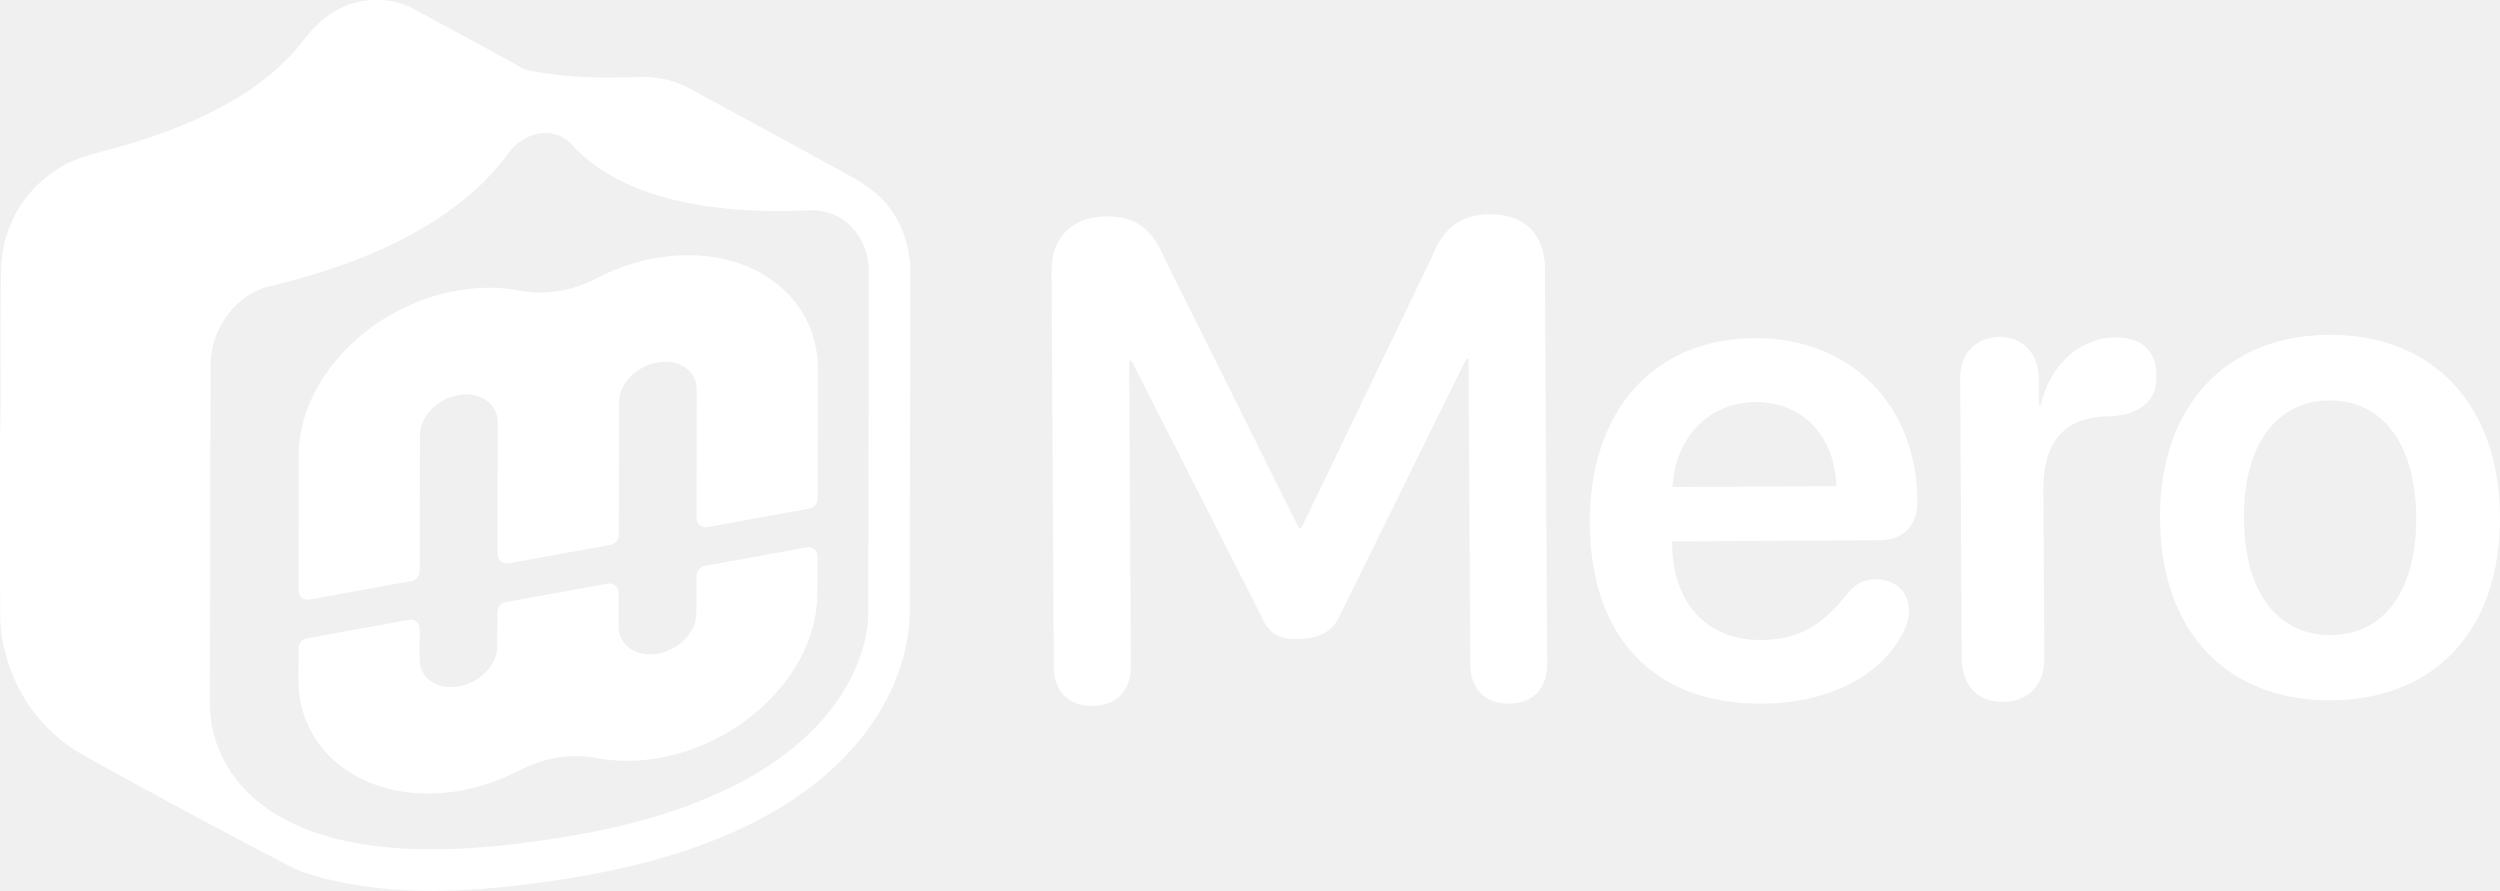
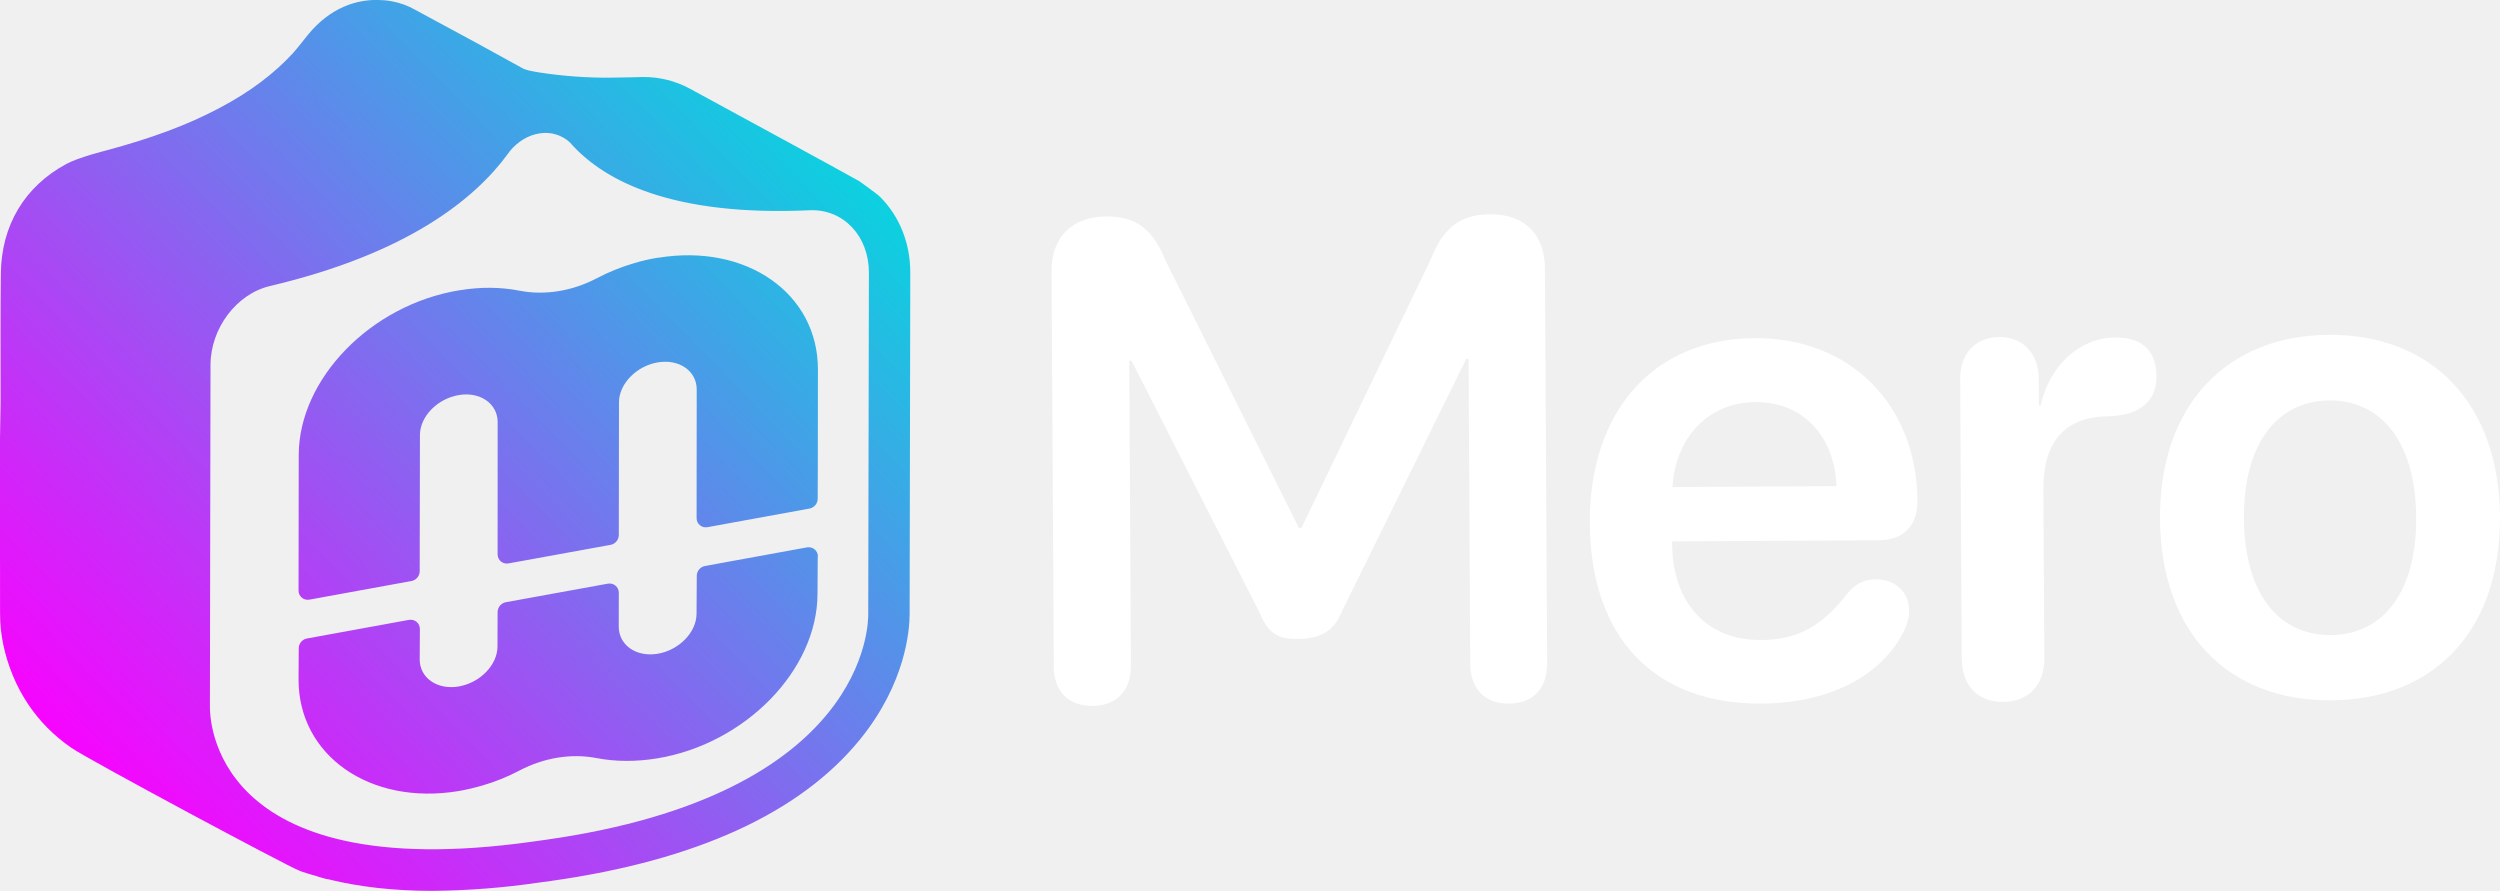
<svg xmlns="http://www.w3.org/2000/svg" id="Layer_2" viewBox="0 0 416.85 148.53">
  <defs>
-     <style>.cls-1{fill:#fff;}</style>
+     <style>.cls-1{fill:url(#linear-gradient);}.cls-2{fill:#fff;}</style>
+     <linearGradient id="linear-gradient" x1="15.93" y1="134.3" x2="139.67" y2="14.51" gradientTransform="matrix(1, 0, 0, 1, 0, 0)" gradientUnits="userSpaceOnUse">
+       <stop offset="0" stop-color="#fc00ff" />
+       <stop offset="1" stop-color="#00dbde" />
+     </linearGradient>
  </defs>
  <g id="Layer_1-2">
    <g>
-       <path class="cls-1" d="M175.71,111.06l-.37-65.86c-.03-5.64,3.43-9.08,9.12-9.11,4.92-.03,7.75,2.06,9.88,7.35l22.23,44.58h.44l21.58-44.83c2.07-5.26,4.93-7.43,9.9-7.46,5.69-.03,9.08,3.32,9.11,9.01l.37,65.86c.02,4.2-2.34,6.7-6.37,6.72-4.03,.02-6.42-2.45-6.45-6.65l-.28-50.83h-.39l-20.88,42.39c-1.36,3.32-3.94,4.29-7.25,4.31-3.26,.02-4.88-.92-6.23-4.18l-21.45-42.21h-.39l.28,50.83c.02,4.2-2.39,6.7-6.43,6.72s-6.42-2.45-6.45-6.65Zm89.37-23.81c-.1-18.67,10.6-30.78,27.51-30.87,16.02-.09,27.03,11.23,27.12,27.14,.02,4.09-2.28,6.53-6.37,6.56l-34.53,.19v.44c.06,9.78,5.78,16.05,14.73,16,6.19-.03,10.21-2.21,14.6-7.87,1.43-1.61,2.7-2.22,4.63-2.24,3.09-.02,5.54,1.96,5.55,5.27,0,1.05-.32,2.27-.92,3.49-3.83,7.48-12.53,11.89-23.69,11.96-17.9,.1-28.52-11.06-28.62-30.06Zm41.13-6.2c-.32-8.51-5.77-14.06-13.5-14.01-7.74,.04-13.34,5.77-13.84,14.17l27.35-.15Zm20.89,28.78l-.26-46.63c-.02-4.31,2.61-6.98,6.54-7,3.81-.02,6.53,2.62,6.56,6.93l.03,4.48h.28c1.56-6.86,6.62-11.31,12.48-11.34,2.16-.01,3.82,.53,4.87,1.46,1.28,1.04,1.95,2.7,1.96,4.96,.01,2.15-.64,3.76-2.02,4.87-1.32,1.17-3.36,1.79-6.07,1.86-7.84,.1-10.8,5.03-10.76,12.16l.16,28.18c.03,4.53-2.72,7.25-6.87,7.28s-6.87-2.67-6.89-7.2Zm33.06-23.34c-.11-18.9,11.1-30.56,28.17-30.66,17.07-.1,28.41,11.39,28.51,30.34,.11,19.01-10.99,30.51-28.17,30.6-17.18,.1-28.41-11.28-28.51-30.29Zm42.71-.24c-.07-12.43-5.75-19.53-14.47-19.48-8.67,.05-14.32,7.21-14.25,19.64,.07,12.49,5.74,19.53,14.47,19.48s14.33-7.15,14.26-19.64Z" />
-       <g>
-         <path class="cls-1" d="M134.52,91.26l-16.99,3.1c-.79,.14-1.38,.85-1.38,1.64l-.04,6.33c0,3.08-2.92,6.08-6.49,6.67-3.56,.59-6.49-1.44-6.48-4.55,0-.1,.01-5.63,.01-5.63,0-.97-.86-1.68-1.83-1.51l-16.99,3.09c-.79,.14-1.38,.85-1.39,1.64l-.02,5.74c0,3.09-2.92,6.08-6.5,6.68-3.56,.59-6.48-1.45-6.47-4.53l.03-5.07c0-.97-.86-1.68-1.83-1.51l-16.99,3.1c-.79,.14-1.37,.84-1.38,1.63,0,1.55-.03,2.4-.03,5.17-.04,12.7,11.91,21.07,26.63,18.65,1.37-.24,2.69-.54,4.01-.93,2.17-.63,4.24-1.47,6.21-2.51,3.98-2.08,8.52-2.9,12.83-2.07,3.11,.6,6.53,.64,10.1,.05h.03c14.71-2.43,26.7-14.74,26.72-27.43l.04-6.24c0-.98-.86-1.69-1.83-1.52Z" />
-         <path class="cls-1" d="M146.75,32.83h0c-.26-.28-.57-.48-.85-.71-.11-.09-2.52-1.87-2.64-1.93-1.86-1.07-21.24-11.62-28.19-15.39-2.41-1.32-5.11-1.99-7.86-1.97-.22,0-3.86,.11-5.47,.11-3.91,.03-7.82-.26-11.7-.85-1.3-.21-2.34-.39-2.93-.73-5.17-2.88-10.37-5.69-15.58-8.49l-2.27-1.23c-1.24-.71-2.59-1.2-4-1.45-.81-.15-1.64-.2-2.45-.21-1.56,0-3.45,.25-5.45,1.12-2.01,.87-4.1,2.33-6.06,4.75,0,0-1.85,2.34-2.42,2.97-3.19,3.47-7.19,6.49-12.27,9.17-5.28,2.81-11.33,5.07-19.03,7.12,0,0-4.53,1.13-6.52,2.22C4.11,31.1,.24,37.59,.15,45.62c-.07,6.62-.05,13.3-.04,19.78v1.89l-.11,6.37v6.91c0,7.17,.01,14.36,.02,21.53-.01,1.84,.17,3.68,.55,5.47,1.56,7.18,5.48,13.11,11.37,17.15,2.81,1.95,36.11,19.79,37.98,20.46,.18,.06,.34,.14,.52,.2,.72,.25,1.46,.47,2.21,.67,.52,.16,1.02,.35,1.56,.47,.19,.06,.39,.07,.58,.11,5.11,1.26,10.86,1.92,17.29,1.92,5.91-.05,11.8-.5,17.65-1.36l2.14-.29c24.22-3.41,41.54-11.33,51.51-23.56,7.69-9.43,8.29-18.36,8.3-20.88l.11-57c.01-4.88-1.78-9.38-5.03-12.62Zm-1.98,69.61c0,1.5-.04,30.04-53.88,37.61l-2.14,.3c-53.81,7.54-53.75-20.99-53.75-22.48l.1-56.99c.01-6.09,4.29-11.85,9.92-13.18,22.93-5.41,34.16-14.5,39.68-22.06l.33-.45c1.29-1.57,3.06-2.68,5.02-2.95,1.82-.28,3.65,.28,5,1.54l.3,.34c5.5,6.05,16.71,11.98,39.64,10.95,5.64-.25,9.9,4.32,9.89,10.39l-.11,57Z" />
-         <path class="cls-1" d="M109.72,42.95c-1.37,.23-2.7,.53-4.01,.93-2.17,.63-4.25,1.48-6.21,2.51-3.99,2.09-8.52,2.9-12.83,2.08-3.11-.62-6.53-.67-10.1-.07h-.04c-14.71,2.43-26.69,14.75-26.72,27.45l-.03,22.6c-.01,.98,.86,1.7,1.83,1.52l16.99-3.1c.79-.14,1.38-.84,1.38-1.63l.04-22.71c0-3.09,2.91-6.07,6.49-6.67,3.56-.6,6.48,1.45,6.47,4.53,0,.13-.01,20.53-.01,20.53v1.5c0,.98,.87,1.69,1.83,1.51l17-3.09c.79-.14,1.38-.85,1.38-1.64l.03-22.13c0-3.07,2.91-6.07,6.49-6.66,3.57-.59,6.48,1.45,6.47,4.53l-.02,21.44c-.01,.97,.86,1.69,1.82,1.51l16.99-3.1c.79-.14,1.38-.84,1.38-1.63,.01-1.54,.02-3.96,.02-5.1,.01-2.78,.02-13.68,.02-16.44,.03-12.7-11.91-21.07-26.63-18.65Z" />
-       </g>
+       <path class="cls-2" d="M175.71,111.06l-.37-65.86c-.03-5.64,3.43-9.08,9.12-9.11,4.92-.03,7.75,2.06,9.88,7.35l22.23,44.58h.44l21.58-44.83c2.07-5.26,4.93-7.43,9.9-7.46,5.69-.03,9.08,3.32,9.11,9.01l.37,65.86c.02,4.2-2.34,6.7-6.37,6.72-4.03,.02-6.42-2.45-6.45-6.65l-.28-50.83h-.39l-20.87,42.39c-1.36,3.32-3.94,4.29-7.25,4.31-3.26,.02-4.88-.92-6.23-4.18l-21.45-42.21h-.39l.28,50.83c.02,4.2-2.39,6.7-6.43,6.72s-6.42-2.45-6.45-6.65Zm89.37-23.81c-.1-18.67,10.6-30.78,27.51-30.87,16.02-.09,27.03,11.23,27.12,27.14,.02,4.09-2.28,6.53-6.37,6.56l-34.53,.19v.44c.06,9.78,5.78,16.05,14.73,16,6.19-.03,10.21-2.21,14.6-7.87,1.43-1.61,2.7-2.22,4.63-2.24,3.09-.02,5.54,1.96,5.55,5.27,0,1.05-.32,2.27-.92,3.49-3.83,7.48-12.53,11.89-23.69,11.96-17.9,.1-28.52-11.06-28.62-30.06Zm41.13-6.2c-.32-8.51-5.77-14.06-13.5-14.01-7.74,.04-13.34,5.77-13.84,14.17l27.35-.15Zm20.89,28.78l-.26-46.63c-.02-4.31,2.61-6.98,6.54-7,3.81-.02,6.53,2.62,6.56,6.93l.03,4.48h.28c1.56-6.86,6.62-11.31,12.48-11.34,2.16-.01,3.82,.53,4.87,1.46,1.28,1.04,1.95,2.7,1.96,4.96,.01,2.15-.64,3.76-2.02,4.87-1.32,1.17-3.36,1.79-6.07,1.86-7.84,.1-10.8,5.03-10.76,12.16l.16,28.18c.03,4.53-2.72,7.25-6.87,7.28s-6.87-2.67-6.89-7.2Zm33.06-23.34c-.11-18.9,11.1-30.56,28.17-30.66,17.07-.1,28.41,11.39,28.51,30.34,.11,19.01-10.99,30.51-28.17,30.6-17.18,.1-28.41-11.28-28.51-30.29Zm42.71-.24c-.07-12.43-5.75-19.53-14.47-19.48-8.67,.05-14.32,7.21-14.25,19.64,.07,12.49,5.74,19.53,14.47,19.48s14.33-7.15,14.26-19.64Z" />
+       <path class="cls-1" d="M136.35,92.78l-.04,6.24c-.02,12.69-12.01,25-26.72,27.43h-.03c-3.57,.59-6.99,.55-10.1-.05-4.31-.83-8.85-.01-12.83,2.07-1.97,1.04-4.04,1.88-6.21,2.51-1.32,.38-2.64,.69-4.01,.93-14.72,2.42-26.67-5.94-26.63-18.65,0-2.77,.03-3.63,.03-5.17,.01-.8,.59-1.49,1.38-1.63l16.99-3.1c.97-.17,1.83,.54,1.83,1.51l-.03,5.07c-.01,3.08,2.9,5.12,6.47,4.53,3.57-.6,6.5-3.58,6.5-6.68l.02-5.74c.01-.8,.6-1.5,1.39-1.64l16.99-3.09c.97-.17,1.83,.54,1.83,1.51,0,0-.01,5.53-.01,5.63-.01,3.11,2.91,5.14,6.48,4.55,3.56-.59,6.49-3.58,6.49-6.67l.04-6.33c0-.8,.59-1.5,1.38-1.64l16.99-3.1c.97-.17,1.83,.54,1.83,1.52Zm15.43-47.33l-.11,57c-.01,2.51-.61,11.45-8.3,20.88-9.97,12.23-27.29,20.15-51.51,23.56l-2.14,.29c-5.85,.86-11.75,1.31-17.65,1.36-6.44,0-12.18-.66-17.29-1.92-.19-.04-.39-.05-.58-.11-.54-.12-1.04-.31-1.56-.47-.75-.2-1.49-.42-2.21-.67-.18-.06-.34-.14-.52-.2-1.87-.67-35.17-18.51-37.98-20.46-5.89-4.04-9.81-9.97-11.37-17.15-.38-1.79-.56-3.63-.55-5.47-.01-7.17-.02-14.36-.02-21.53v-6.91l.11-6.37v-1.89c0-6.48-.03-13.16,.04-19.78,.09-8.03,3.96-14.52,10.92-18.27,1.99-1.09,6.52-2.22,6.52-2.22,7.7-2.06,13.75-4.31,19.03-7.12,5.08-2.68,9.08-5.7,12.27-9.17,.57-.63,2.42-2.97,2.42-2.97,1.96-2.42,4.05-3.88,6.06-4.75,2-.87,3.89-1.12,5.45-1.12,.82,.01,1.65,.06,2.45,.21,1.41,.25,2.76,.74,4,1.45l2.27,1.23c5.21,2.8,10.41,5.61,15.58,8.49,.59,.34,1.64,.52,2.93,.73,3.87,.59,7.78,.88,11.7,.85,1.61,0,5.25-.11,5.47-.11,2.75-.02,5.45,.65,7.86,1.97,6.95,3.77,26.33,14.32,28.19,15.39,.12,.06,2.53,1.84,2.64,1.93,.28,.23,.59,.43,.85,.7h0c3.25,3.25,5.04,7.75,5.03,12.63Zm-6.9,0c.01-6.07-4.25-10.64-9.89-10.39-22.92,1.04-34.14-4.9-39.64-10.95l-.3-.34c-1.35-1.26-3.18-1.82-5-1.54-1.96,.27-3.73,1.39-5.02,2.95l-.33,.45c-5.52,7.56-16.74,16.65-39.68,22.06-5.63,1.33-9.91,7.09-9.92,13.18l-.1,56.99c0,1.5-.06,30.03,53.75,22.48l2.14-.3c53.84-7.57,53.88-36.11,53.88-37.61l.11-57Zm-35.16-2.49c-1.37,.23-2.7,.53-4.01,.93-2.17,.63-4.25,1.48-6.21,2.51-3.99,2.09-8.52,2.9-12.83,2.08-3.11-.62-6.53-.67-10.1-.07h-.04c-14.71,2.43-26.69,14.75-26.72,27.45l-.03,22.6c-.01,.98,.86,1.7,1.83,1.52l16.99-3.1c.79-.14,1.38-.84,1.38-1.63l.04-22.71c0-3.09,2.91-6.07,6.49-6.67,3.56-.6,6.48,1.45,6.47,4.53,0,.13-.01,20.53-.01,20.53v1.5c0,.98,.87,1.69,1.83,1.51l17-3.09c.79-.14,1.38-.85,1.38-1.64l.03-22.13c0-3.07,2.91-6.07,6.49-6.66,3.57-.59,6.48,1.45,6.47,4.53l-.02,21.44c-.01,.97,.86,1.69,1.82,1.51l16.99-3.1c.79-.14,1.38-.84,1.38-1.63,.01-1.54,.02-3.96,.02-5.1,.01-2.78,.02-13.68,.02-16.44,.03-12.7-11.91-21.07-26.63-18.65Z" />
    </g>
  </g>
</svg>
